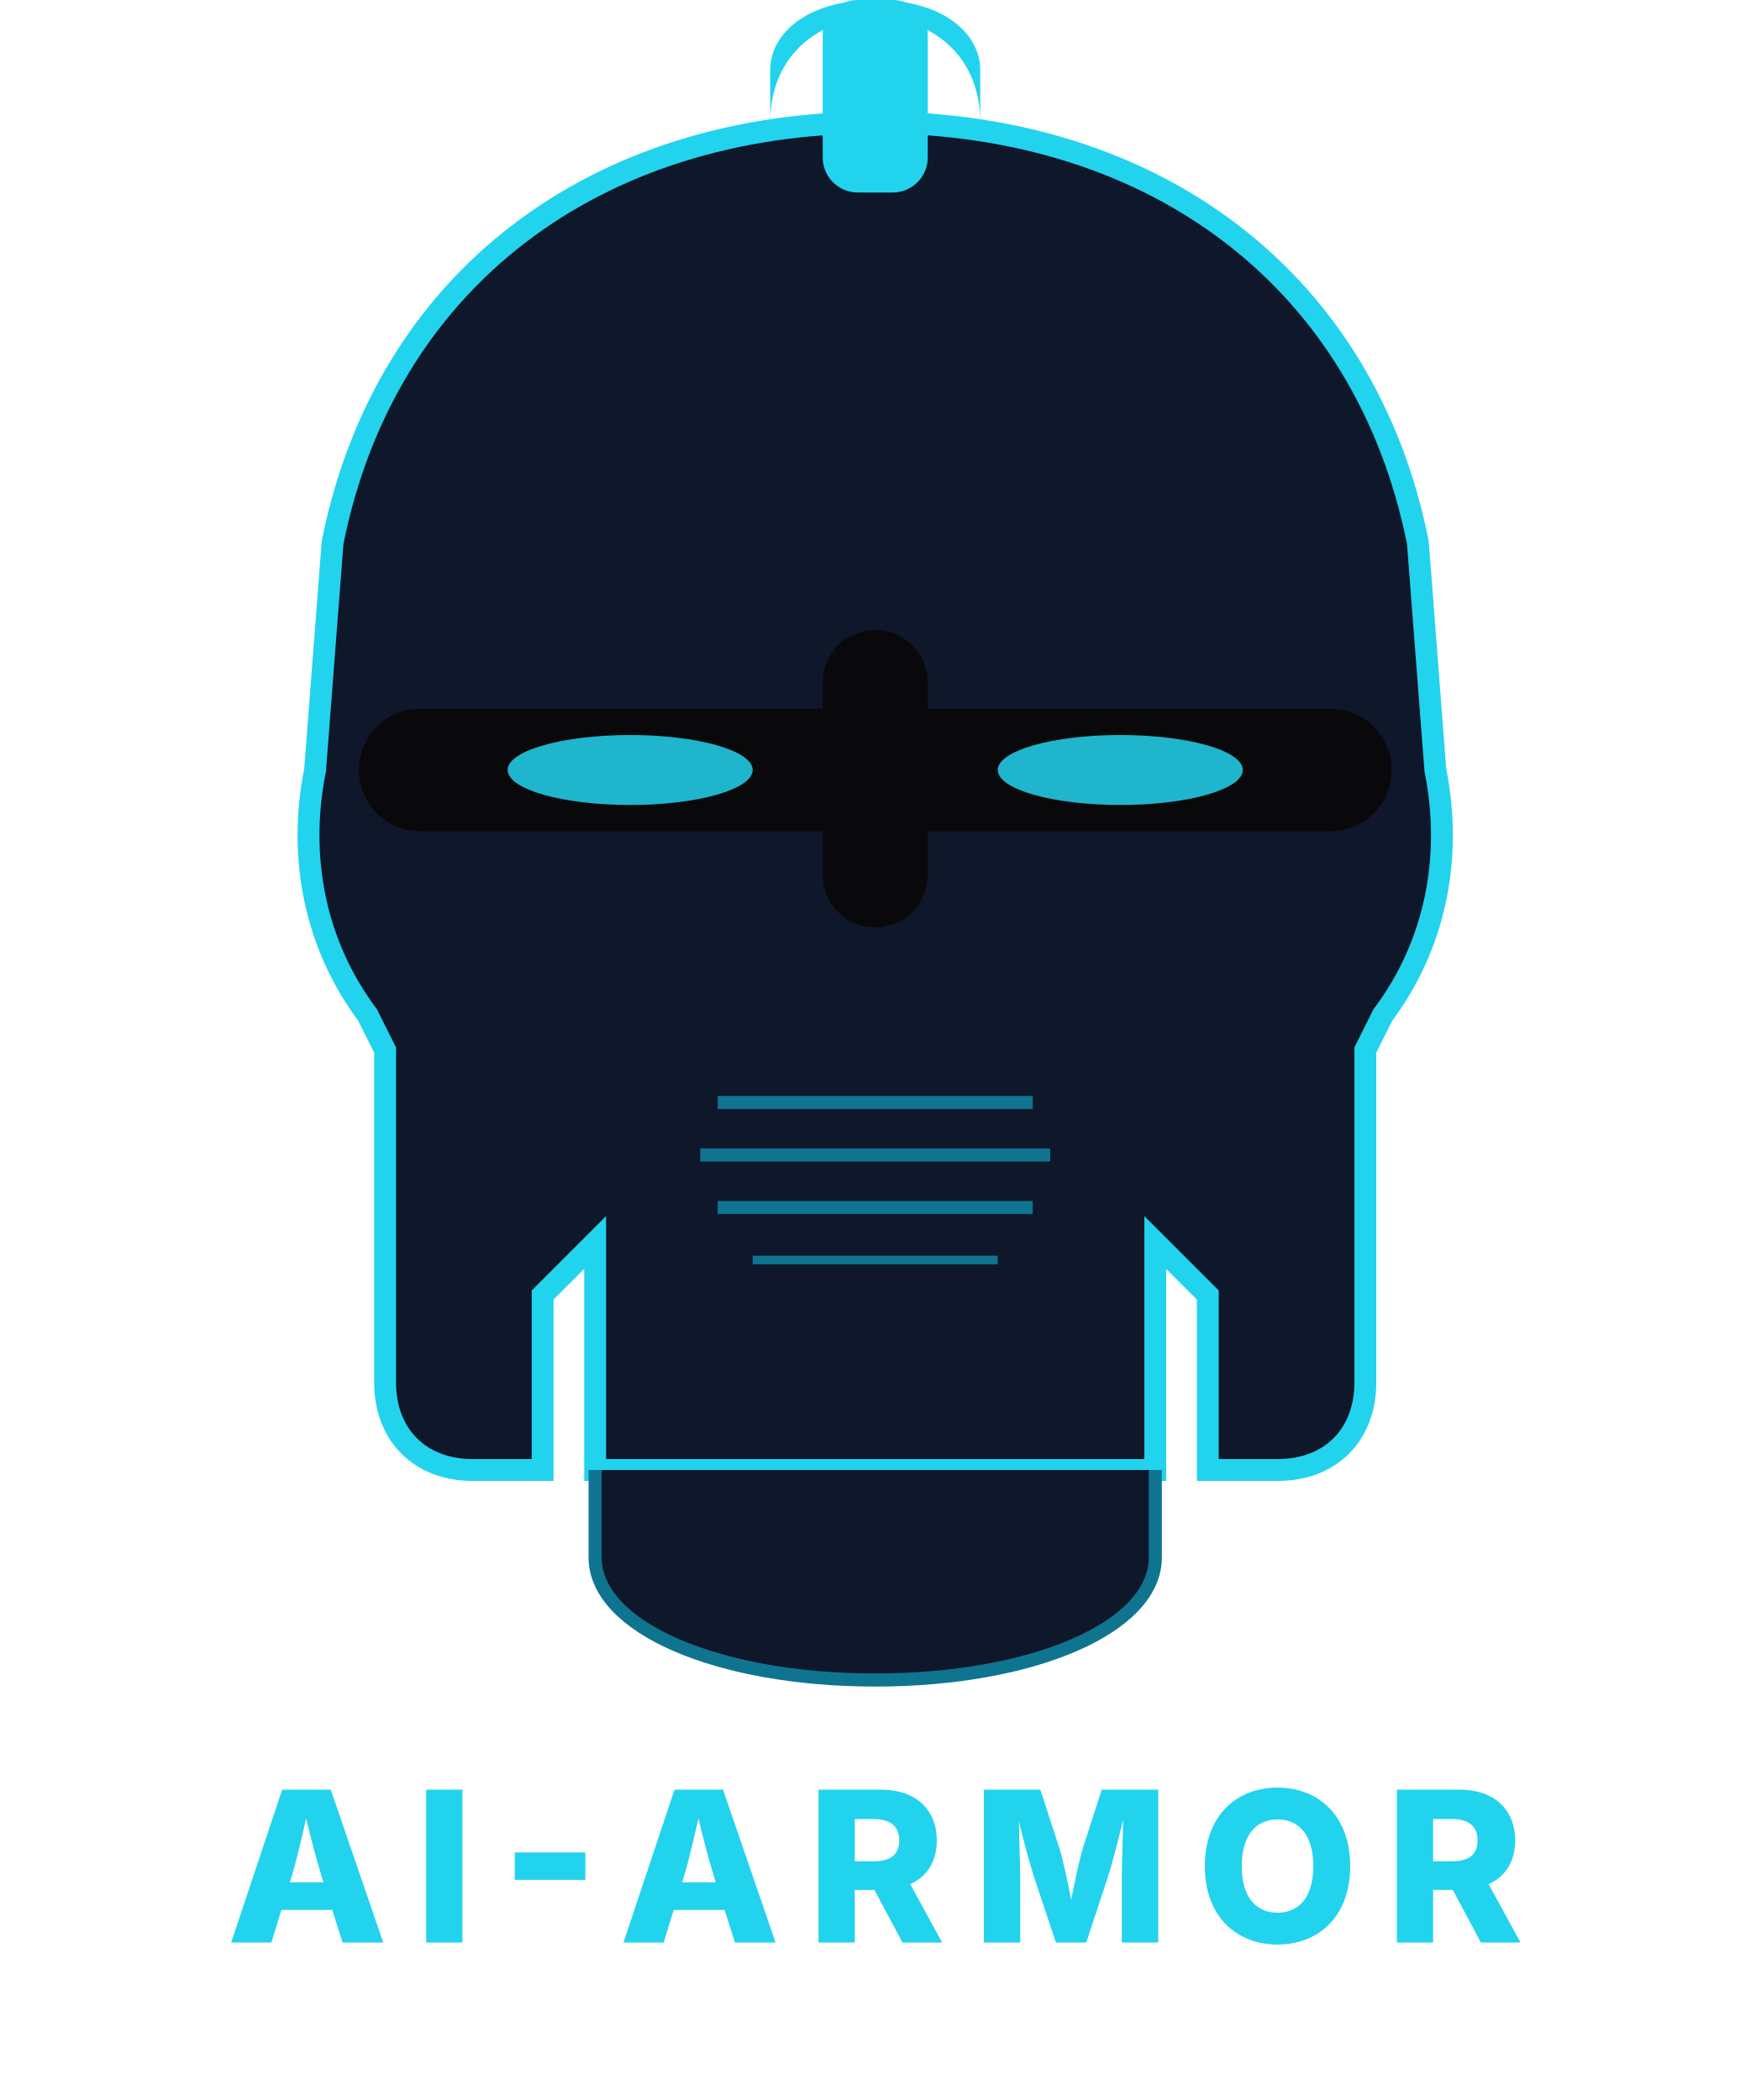
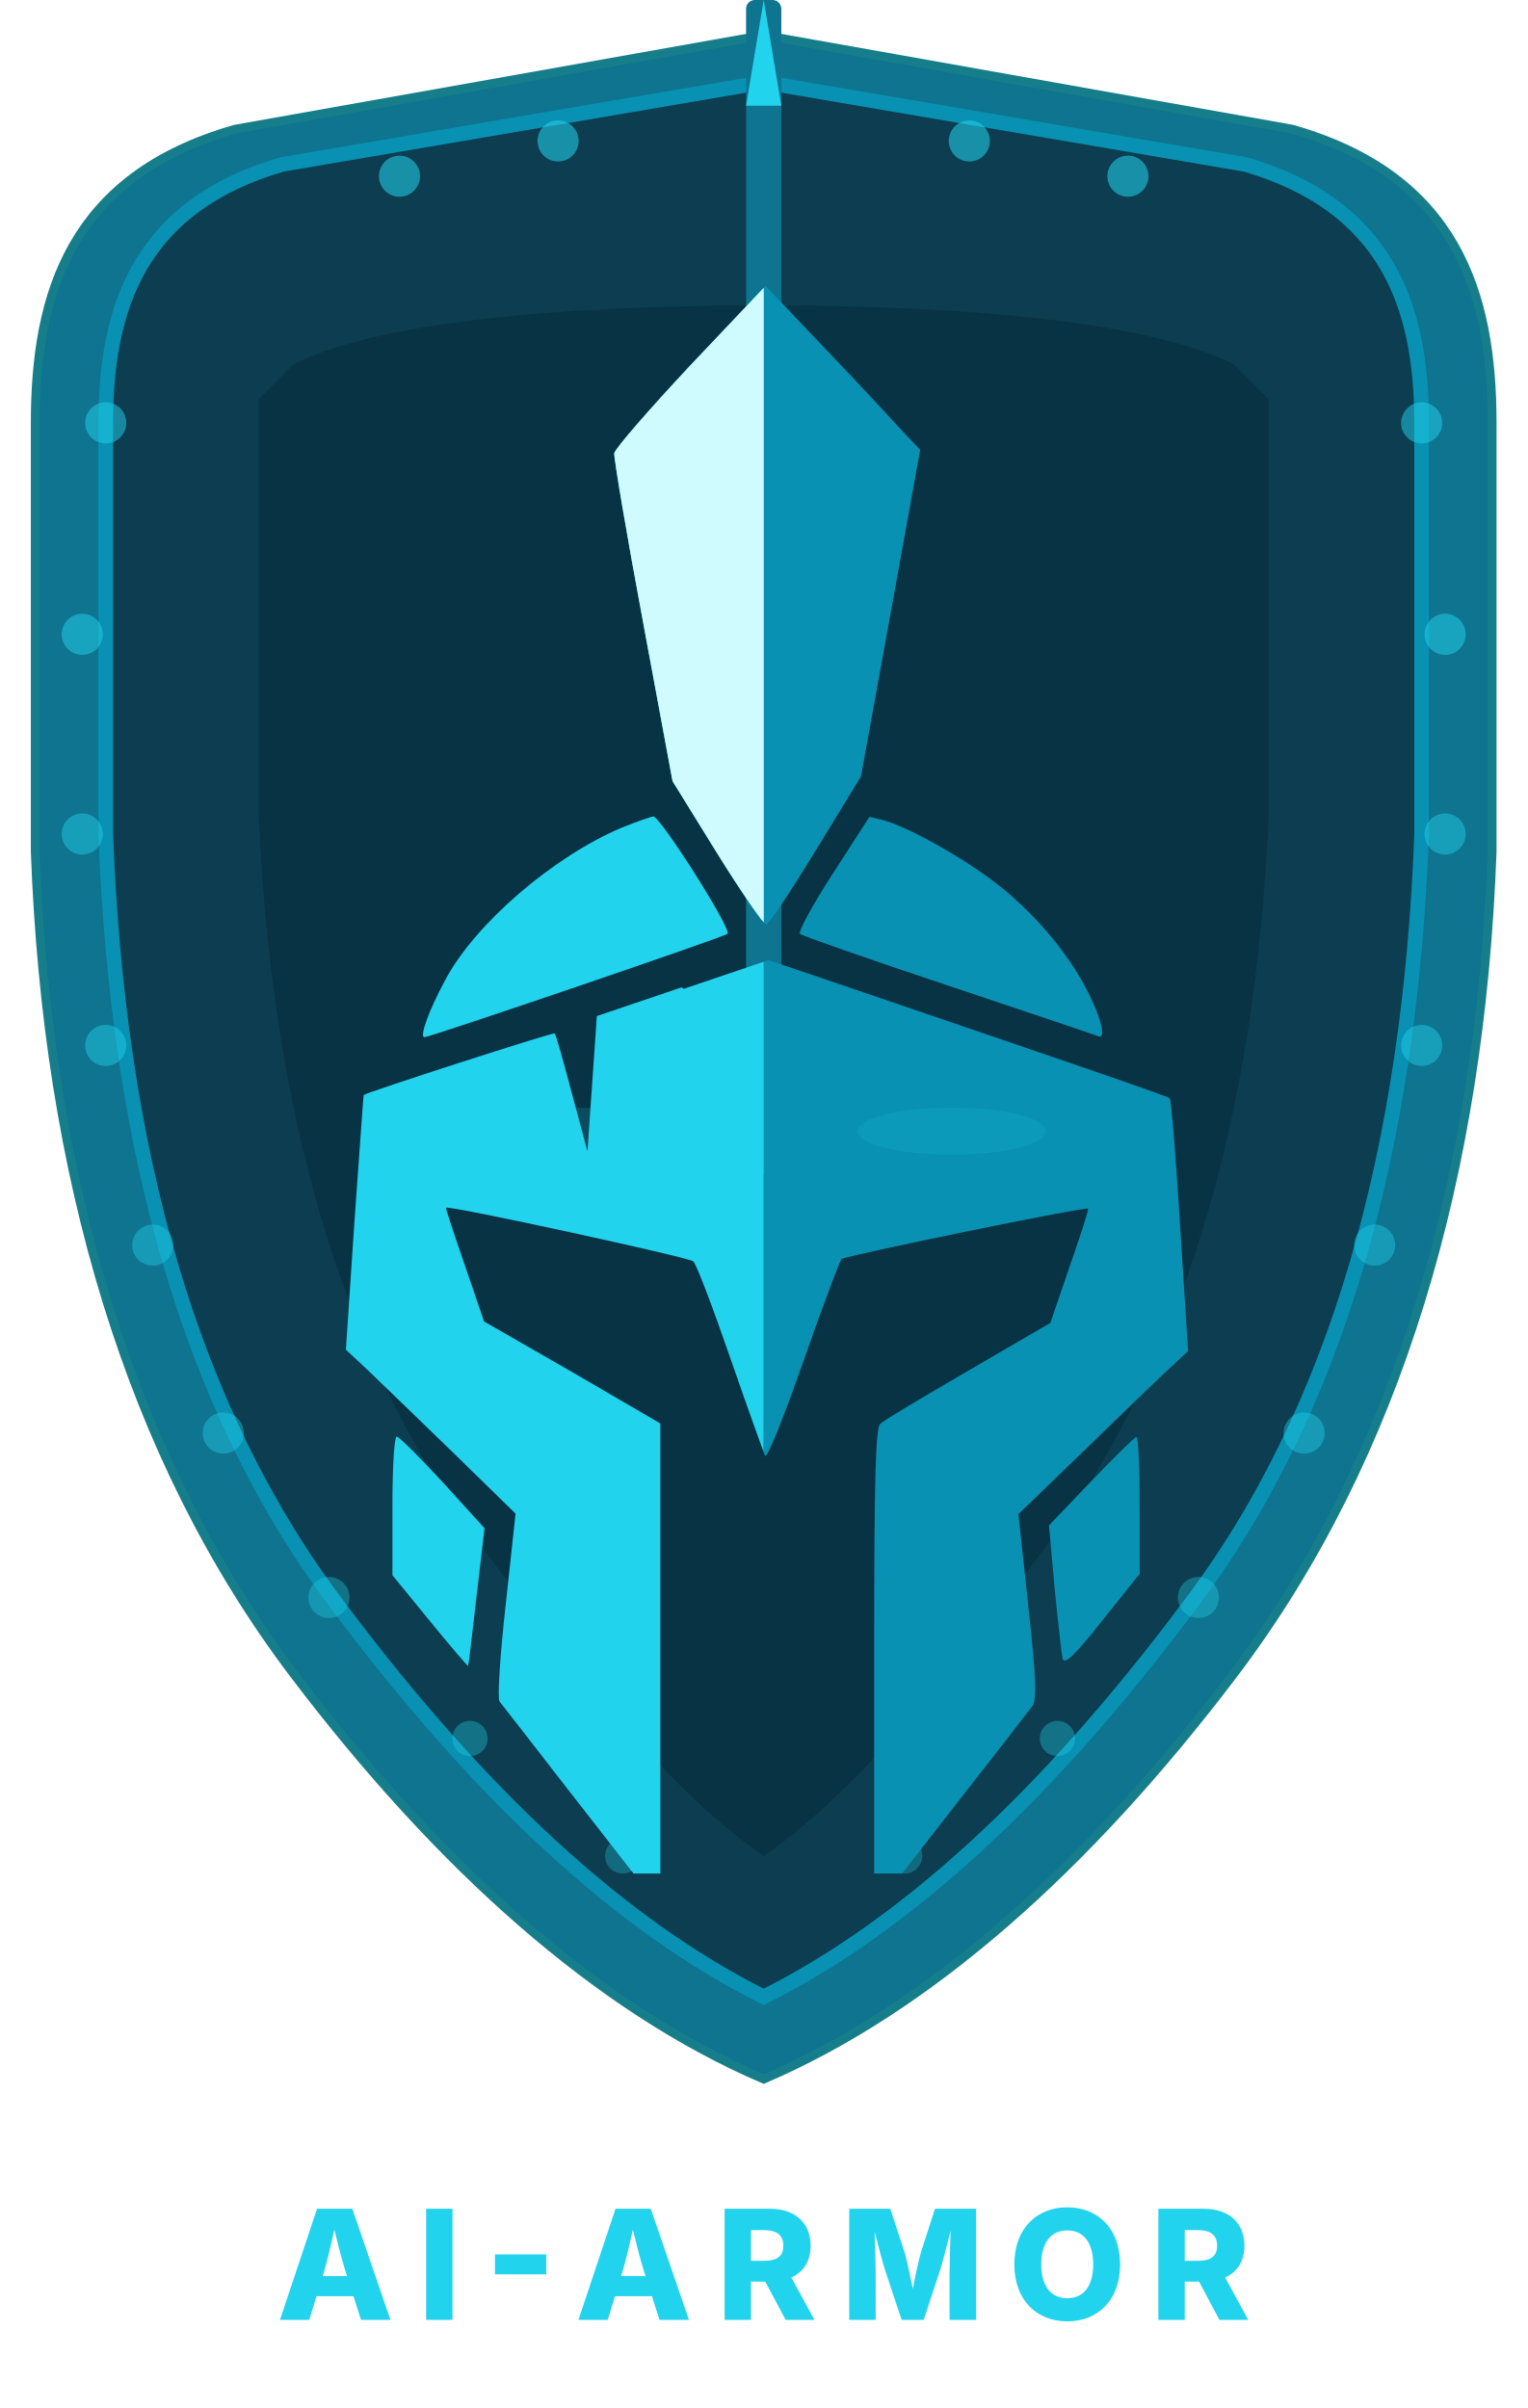
- <svg xmlns="http://www.w3.org/2000/svg" viewBox="0 0 200 240" fill="none">
-   <path d="M100 14            C68 14 44 32 38 62            L36 88            C34 98 36 108 42 116            L44 120            L44 158            C44 164 48 168 54 168            L62 168            L62 148            L68 142            L68 168            L132 168            L132 142            L138 148            L138 168            L146 168            C152 168 156 164 156 158            L156 120            L158 116            C164 108 166 98 164 88            L162 62            C156 32 132 14 100 14Z" fill="#0f172a" stroke="#22d3ee" stroke-width="2.5" />
-   <path d="M88 14 C88 6 94 2 100 2 C106 2 112 6 112 14            L112 8 C112 4 108 0 100 0 C92 0 88 4 88 8Z" fill="#22d3ee" />
-   <rect x="94" y="0" width="12" height="22" rx="4" fill="#22d3ee" />
-   <path d="M96 0 C96 -4 98 -6 100 -6 C102 -6 104 -4 104 0" fill="#22d3ee" />
-   <path d="M48 88 L152 88" stroke="#09090b" stroke-width="14" stroke-linecap="round" />
-   <line x1="100" y1="78" x2="100" y2="100" stroke="#09090b" stroke-width="12" stroke-linecap="round" />
-   <ellipse cx="72" cy="88" rx="14" ry="4" fill="#22d3ee" opacity="0.85" />
-   <ellipse cx="128" cy="88" rx="14" ry="4" fill="#22d3ee" opacity="0.85" />
-   <line x1="82" y1="126" x2="118" y2="126" stroke="#0e7490" stroke-width="1.5" />
-   <line x1="80" y1="132" x2="120" y2="132" stroke="#0e7490" stroke-width="1.5" />
-   <line x1="82" y1="138" x2="118" y2="138" stroke="#0e7490" stroke-width="1.5" />
-   <line x1="86" y1="144" x2="114" y2="144" stroke="#0e7490" stroke-width="1" />
-   <path d="M68 168 L68 178 C68 186 82 192 100 192 C118 192 132 186 132 178 L132 168" fill="#0f172a" stroke="#0e7490" stroke-width="1.5" />
-   <text x="100" y="222" text-anchor="middle" font-family="'Inter','SF Pro Display','Helvetica Neue',Arial,sans-serif" font-size="24" font-weight="800" letter-spacing="3" fill="#22d3ee">AI-ARMOR</text>
+ <svg xmlns="http://www.w3.org/2000/svg" viewBox="0 0 260 410" fill="none">
+   <path d="M130 6 L220 22 C248 30 254 50 254 72 L254 145 C252 200 238 248 210 285 C185 318 158 342 130 354 C102 342 75 318 50 285 C22 248 8 200 6 145 L6 72 C6 50 12 30 40 22 L130 6 Z" fill="#0e7490" stroke="#167e8a" stroke-width="1.5" />
+   <path d="M130 14 L212 28 C236 35 242 52 242 72 L242 142 C240 195 228 240 202 274 C178 306 154 328 130 340 C106 328 82 306 58 274 C32 240 20 195 18 142 L18 72 C18 52 24 35 48 28 L130 14 Z" fill="#0c3d50" stroke="#0891b2" stroke-width="2.5" />
+   <path d="M130 52 C166 52 196 55 210 62 L216 68 L216 138 C214 185 204 225 182 258 C162 285 146 305 130 316 C114 305 98 285 78 258 C56 225 46 185 44 138 L44 68 L50 62 C64 55 94 52 130 52 Z" fill="#083344" />
+   <circle cx="68" cy="30" r="3.5" fill="#22d3ee" opacity="0.55" />
+   <circle cx="95" cy="24" r="3.5" fill="#22d3ee" opacity="0.55" />
+   <circle cx="165" cy="24" r="3.5" fill="#22d3ee" opacity="0.55" />
+   <circle cx="192" cy="30" r="3.5" fill="#22d3ee" opacity="0.55" />
+   <circle cx="18" cy="72" r="3.5" fill="#22d3ee" opacity="0.5" />
+   <circle cx="14" cy="108" r="3.5" fill="#22d3ee" opacity="0.5" />
+   <circle cx="14" cy="142" r="3.5" fill="#22d3ee" opacity="0.45" />
+   <circle cx="18" cy="178" r="3.5" fill="#22d3ee" opacity="0.45" />
+   <circle cx="26" cy="212" r="3.5" fill="#22d3ee" opacity="0.4" />
+   <circle cx="38" cy="244" r="3.5" fill="#22d3ee" opacity="0.4" />
+   <circle cx="56" cy="272" r="3.5" fill="#22d3ee" opacity="0.35" />
+   <circle cx="80" cy="296" r="3" fill="#22d3ee" opacity="0.35" />
+   <circle cx="106" cy="316" r="3" fill="#22d3ee" opacity="0.3" />
+   <circle cx="242" cy="72" r="3.5" fill="#22d3ee" opacity="0.5" />
+   <circle cx="246" cy="108" r="3.5" fill="#22d3ee" opacity="0.5" />
+   <circle cx="246" cy="142" r="3.5" fill="#22d3ee" opacity="0.45" />
+   <circle cx="242" cy="178" r="3.5" fill="#22d3ee" opacity="0.45" />
+   <circle cx="234" cy="212" r="3.5" fill="#22d3ee" opacity="0.4" />
+   <circle cx="222" cy="244" r="3.5" fill="#22d3ee" opacity="0.4" />
+   <circle cx="204" cy="272" r="3.5" fill="#22d3ee" opacity="0.35" />
+   <circle cx="180" cy="296" r="3" fill="#22d3ee" opacity="0.35" />
+   <circle cx="154" cy="316" r="3" fill="#22d3ee" opacity="0.3" />
+   <rect x="127" y="0" width="6" height="200" rx="1.5" fill="#0e7490" />
+   <path d="M127 18 L130 0 L133 18 Z" fill="#22d3ee" />
+   <svg x="18" y="28" width="224" height="310" viewBox="0 0 280 340" preserveAspectRatio="xMidYMid meet">
+     <defs>
+       <clipPath id="hL">
+         <rect x="0" y="0" width="140" height="340" />
+       </clipPath>
+       <clipPath id="hR">
+         <rect x="140" y="0" width="140" height="340" />
+       </clipPath>
+     </defs>
+     <g clip-path="url(#hR)">
+       <g transform="translate(0,340) scale(0.1,-0.1)" fill="#0891b2" stroke="none">
+         <path d="M1244 3210 c-87 -93 -160 -177 -162 -187 -1 -10 26 -171 61 -358 l63 -340 94 -152 c52 -84 100 -153 105 -153 6 0 53 71 106 158 l96 157 63 347 63 348 -49 52 c-26 29 -100 108 -164 175 l-116 122 -160 -169z" />
+         <path d="M1098 2226 c-145 -61 -313 -205 -376 -325 -35 -65 -55 -121 -44 -121 12 0 637 213 645 220 10 9 -143 250 -158 250 -5 -1 -35 -11 -67 -24z" />
+         <path d="M1547 2128 c-43 -66 -74 -124 -70 -128 4 -4 147 -54 318 -111 170 -57 313 -105 317 -107 17 -7 7 37 -22 94 -42 84 -117 172 -201 236 -73 55 -190 120 -239 131 l-25 6 -78 -121z" />
+         <path d="M1225 1886 l-180 -61 -10 -144 -10 -144 -33 123 c-18 68 -34 126 -37 128 -3 3 -402 -126 -406 -131 -1 -1 -9 -123 -20 -272 l-18 -270 47 -44 c26 -25 107 -103 181 -175 l133 -130 -21 -194 c-12 -108 -18 -200 -13 -206 5 -6 71 -91 147 -189 l138 -177 29 0 28 0 0 479 0 479 -187 109 -188 108 -41 120 c-23 66 -41 121 -40 122 5 6 519 -106 526 -114 7 -6 42 -99 79 -206 37 -107 71 -201 74 -208 4 -7 40 83 81 200 41 117 78 216 82 219 13 8 519 112 524 107 2 -2 -16 -57 -39 -123 l-41 -120 -175 -102 c-96 -56 -181 -106 -187 -113 -10 -8 -13 -118 -13 -485 l0 -475 28 0 29 0 134 172 c74 94 139 179 146 188 9 13 8 59 -9 212 l-21 196 149 144 c82 80 163 158 181 174 l31 29 -17 267 c-9 147 -19 269 -22 271 -3 4 -172 62 -759 262 l-95 32 -180 -61z" />
+         <path d="M610 783 l0 -148 80 -98 c44 -54 81 -97 81 -95 1 1 9 68 18 148 l17 145 -89 98 c-49 53 -93 97 -98 97 -5 0 -9 -66 -9 -147z" />
+         <path d="M2096 834 l-89 -93 12 -133 c7 -73 15 -141 17 -151 4 -13 25 6 85 82 l79 99 0 146 c0 80 -3 145 -7 145 -5 -1 -48 -44 -97 -95z" />
+       </g>
+     </g>
+     <g clip-path="url(#hL)">
+       <g transform="translate(0,340) scale(0.1,-0.1)" fill="#22d3ee" stroke="none">
+         <path d="M1244 3210 c-87 -93 -160 -177 -162 -187 -1 -10 26 -171 61 -358 l63 -340 94 -152 c52 -84 100 -153 105 -153 6 0 53 71 106 158 l96 157 63 347 63 348 -49 52 c-26 29 -100 108 -164 175 l-116 122 -160 -169z" />
+         <path d="M1098 2226 c-145 -61 -313 -205 -376 -325 -35 -65 -55 -121 -44 -121 12 0 637 213 645 220 10 9 -143 250 -158 250 -5 -1 -35 -11 -67 -24z" />
+         <path d="M1547 2128 c-43 -66 -74 -124 -70 -128 4 -4 147 -54 318 -111 170 -57 313 -105 317 -107 17 -7 7 37 -22 94 -42 84 -117 172 -201 236 -73 55 -190 120 -239 131 l-25 6 -78 -121z" />
+         <path d="M1225 1886 l-180 -61 -10 -144 -10 -144 -33 123 c-18 68 -34 126 -37 128 -3 3 -402 -126 -406 -131 -1 -1 -9 -123 -20 -272 l-18 -270 47 -44 c26 -25 107 -103 181 -175 l133 -130 -21 -194 c-12 -108 -18 -200 -13 -206 5 -6 71 -91 147 -189 l138 -177 29 0 28 0 0 479 0 479 -187 109 -188 108 -41 120 c-23 66 -41 121 -40 122 5 6 519 -106 526 -114 7 -6 42 -99 79 -206 37 -107 71 -201 74 -208 4 -7 40 83 81 200 41 117 78 216 82 219 13 8 519 112 524 107 2 -2 -16 -57 -39 -123 l-41 -120 -175 -102 c-96 -56 -181 -106 -187 -113 -10 -8 -13 -118 -13 -485 l0 -475 28 0 29 0 134 172 c74 94 139 179 146 188 9 13 8 59 -9 212 l-21 196 149 144 c82 80 163 158 181 174 l31 29 -17 267 c-9 147 -19 269 -22 271 -3 4 -172 62 -759 262 l-95 32 -180 -61z" />
+         <path d="M610 783 l0 -148 80 -98 c44 -54 81 -97 81 -95 1 1 9 68 18 148 l17 145 -89 98 c-49 53 -93 97 -98 97 -5 0 -9 -66 -9 -147z" />
+         <path d="M2096 834 l-89 -93 12 -133 c7 -73 15 -141 17 -151 4 -13 25 6 85 82 l79 99 0 146 c0 80 -3 145 -7 145 -5 -1 -48 -44 -97 -95z" />
+       </g>
+     </g>
+     <g clip-path="url(#hL)">
+       <g transform="translate(0,340) scale(0.1,-0.1)" fill="#cffafe" stroke="none">
+         <path d="M1244 3210 c-87 -93 -160 -177 -162 -187 -1 -10 26 -171 61 -358 l63 -340 94 -152 c52 -84 100 -153 105 -153 6 0 53 71 106 158 l96 157 63 347 63 348 -49 52 c-26 29 -100 108 -164 175 l-116 122 -160 -169z" />
+       </g>
+     </g>
+     <ellipse cx="100" cy="182" rx="20" ry="5" fill="#22d3ee" opacity="0.15" />
+     <ellipse cx="180" cy="182" rx="20" ry="5" fill="#22d3ee" opacity="0.15" />
+   </svg>
+   <text x="130" y="395" text-anchor="middle" font-family="Inter,SF Pro Display,Helvetica Neue,Arial,sans-serif" font-size="26" font-weight="800" letter-spacing="4" fill="#22d3ee">AI-ARMOR</text>
</svg>
